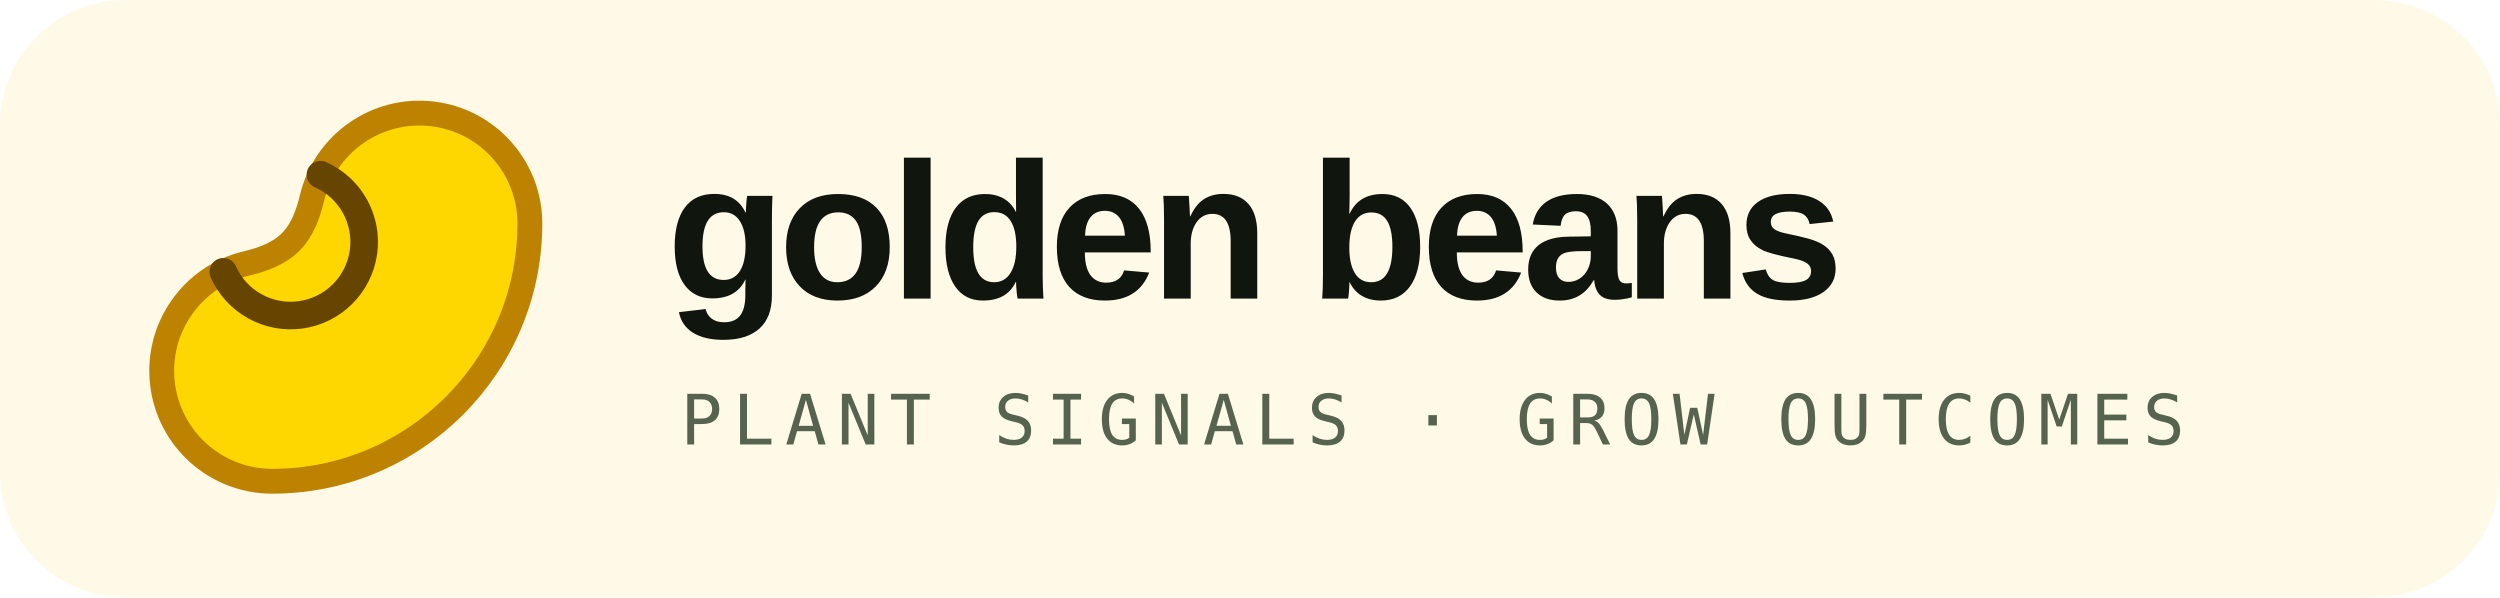
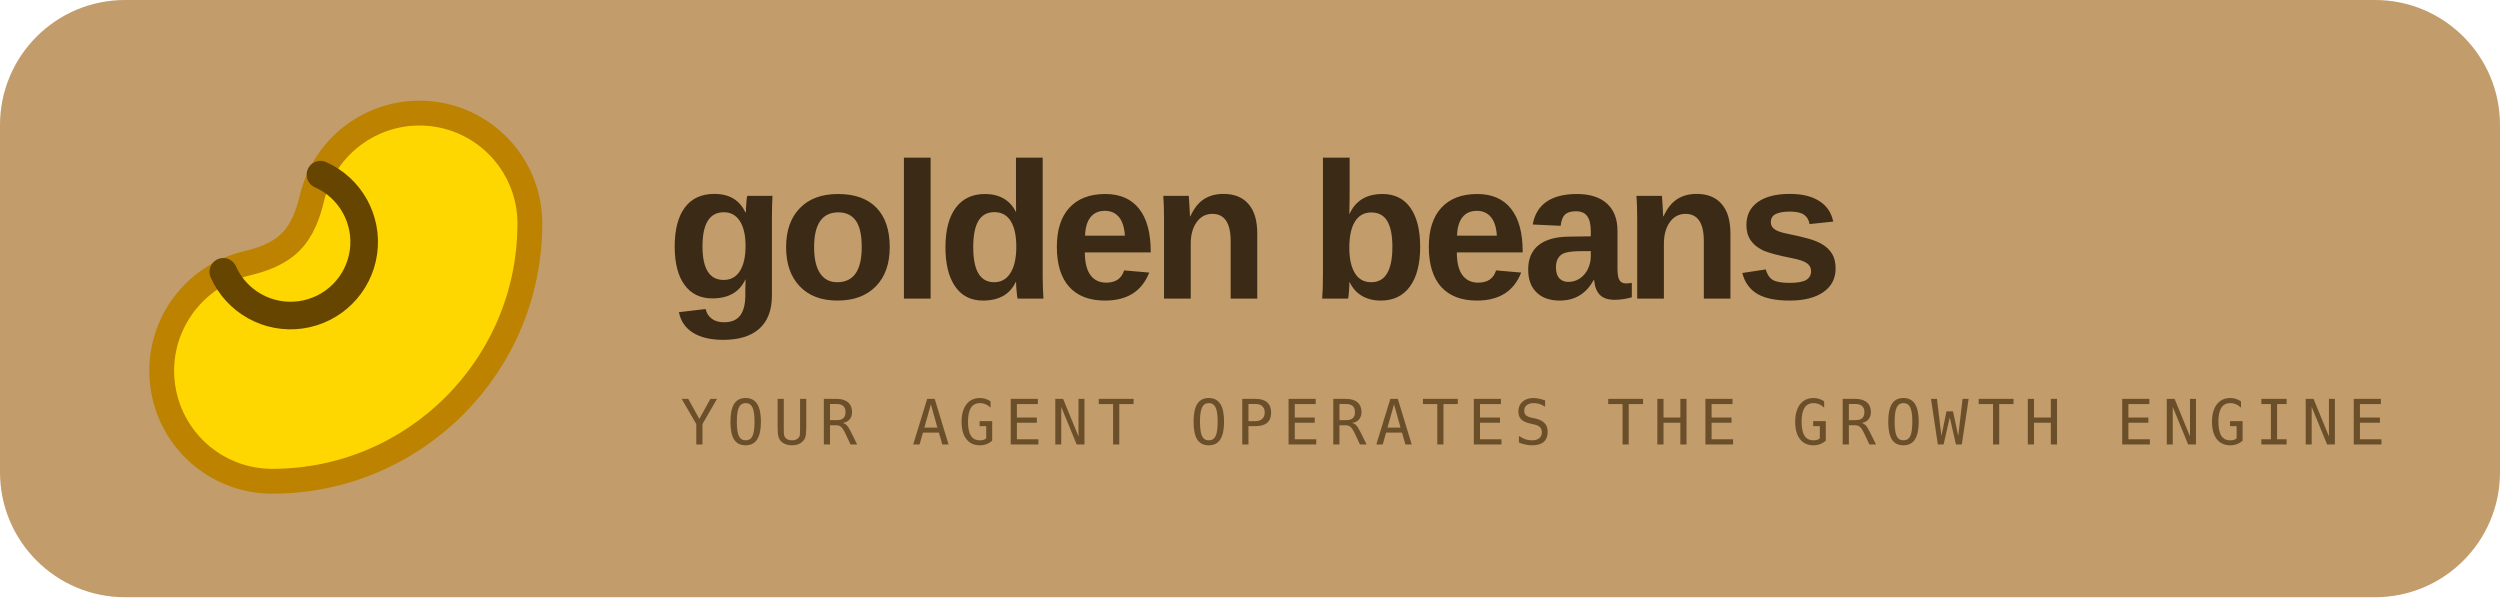
<svg xmlns="http://www.w3.org/2000/svg" viewBox="0 0 360 86" role="img" aria-labelledby="title">
-   <rect width="360" height="86" rx="18" fill="#FFF9E8" />
+   <rect width="360" height="86" rx="18" fill="#C29C6A" />
  <g transform="translate(18 11) scale(2.65)" stroke-linecap="round" stroke-linejoin="round">
    <path d="M10.165 6.598C9.954 7.478 9.64 8.36 9 9c-.64.64-1.521.954-2.402 1.165A6 6 0 0 0 8 22c7.732 0 14-6.268 14-14a6 6 0 0 0-11.835-1.402Z" fill="#FFD700" stroke="#BC8200" stroke-width="1.35" />
    <path d="M5.341 10.62a4 4 0 1 0 5.279-5.28" fill="none" stroke="#664500" stroke-width="1.5" />
  </g>
-   <text x="96" y="43" fill="#10150D" font-family="Arial, sans-serif" font-size="28" font-weight="800" letter-spacing="-1">golden beans</text>
-   <text x="98" y="64" fill="#56634F" font-family="monospace" font-size="10" letter-spacing="1.5">PLANT SIGNALS · GROW OUTCOMES</text>
+   <text x="96" y="43" fill="#3A2A16" font-family="Arial, sans-serif" font-size="28" font-weight="800" letter-spacing="-1">golden beans</text>
+   <text x="98" y="64" fill="#6B4F2A" font-family="monospace" font-size="9" letter-spacing="1.25">YOUR AGENT OPERATES THE GROWTH ENGINE</text>
</svg>
